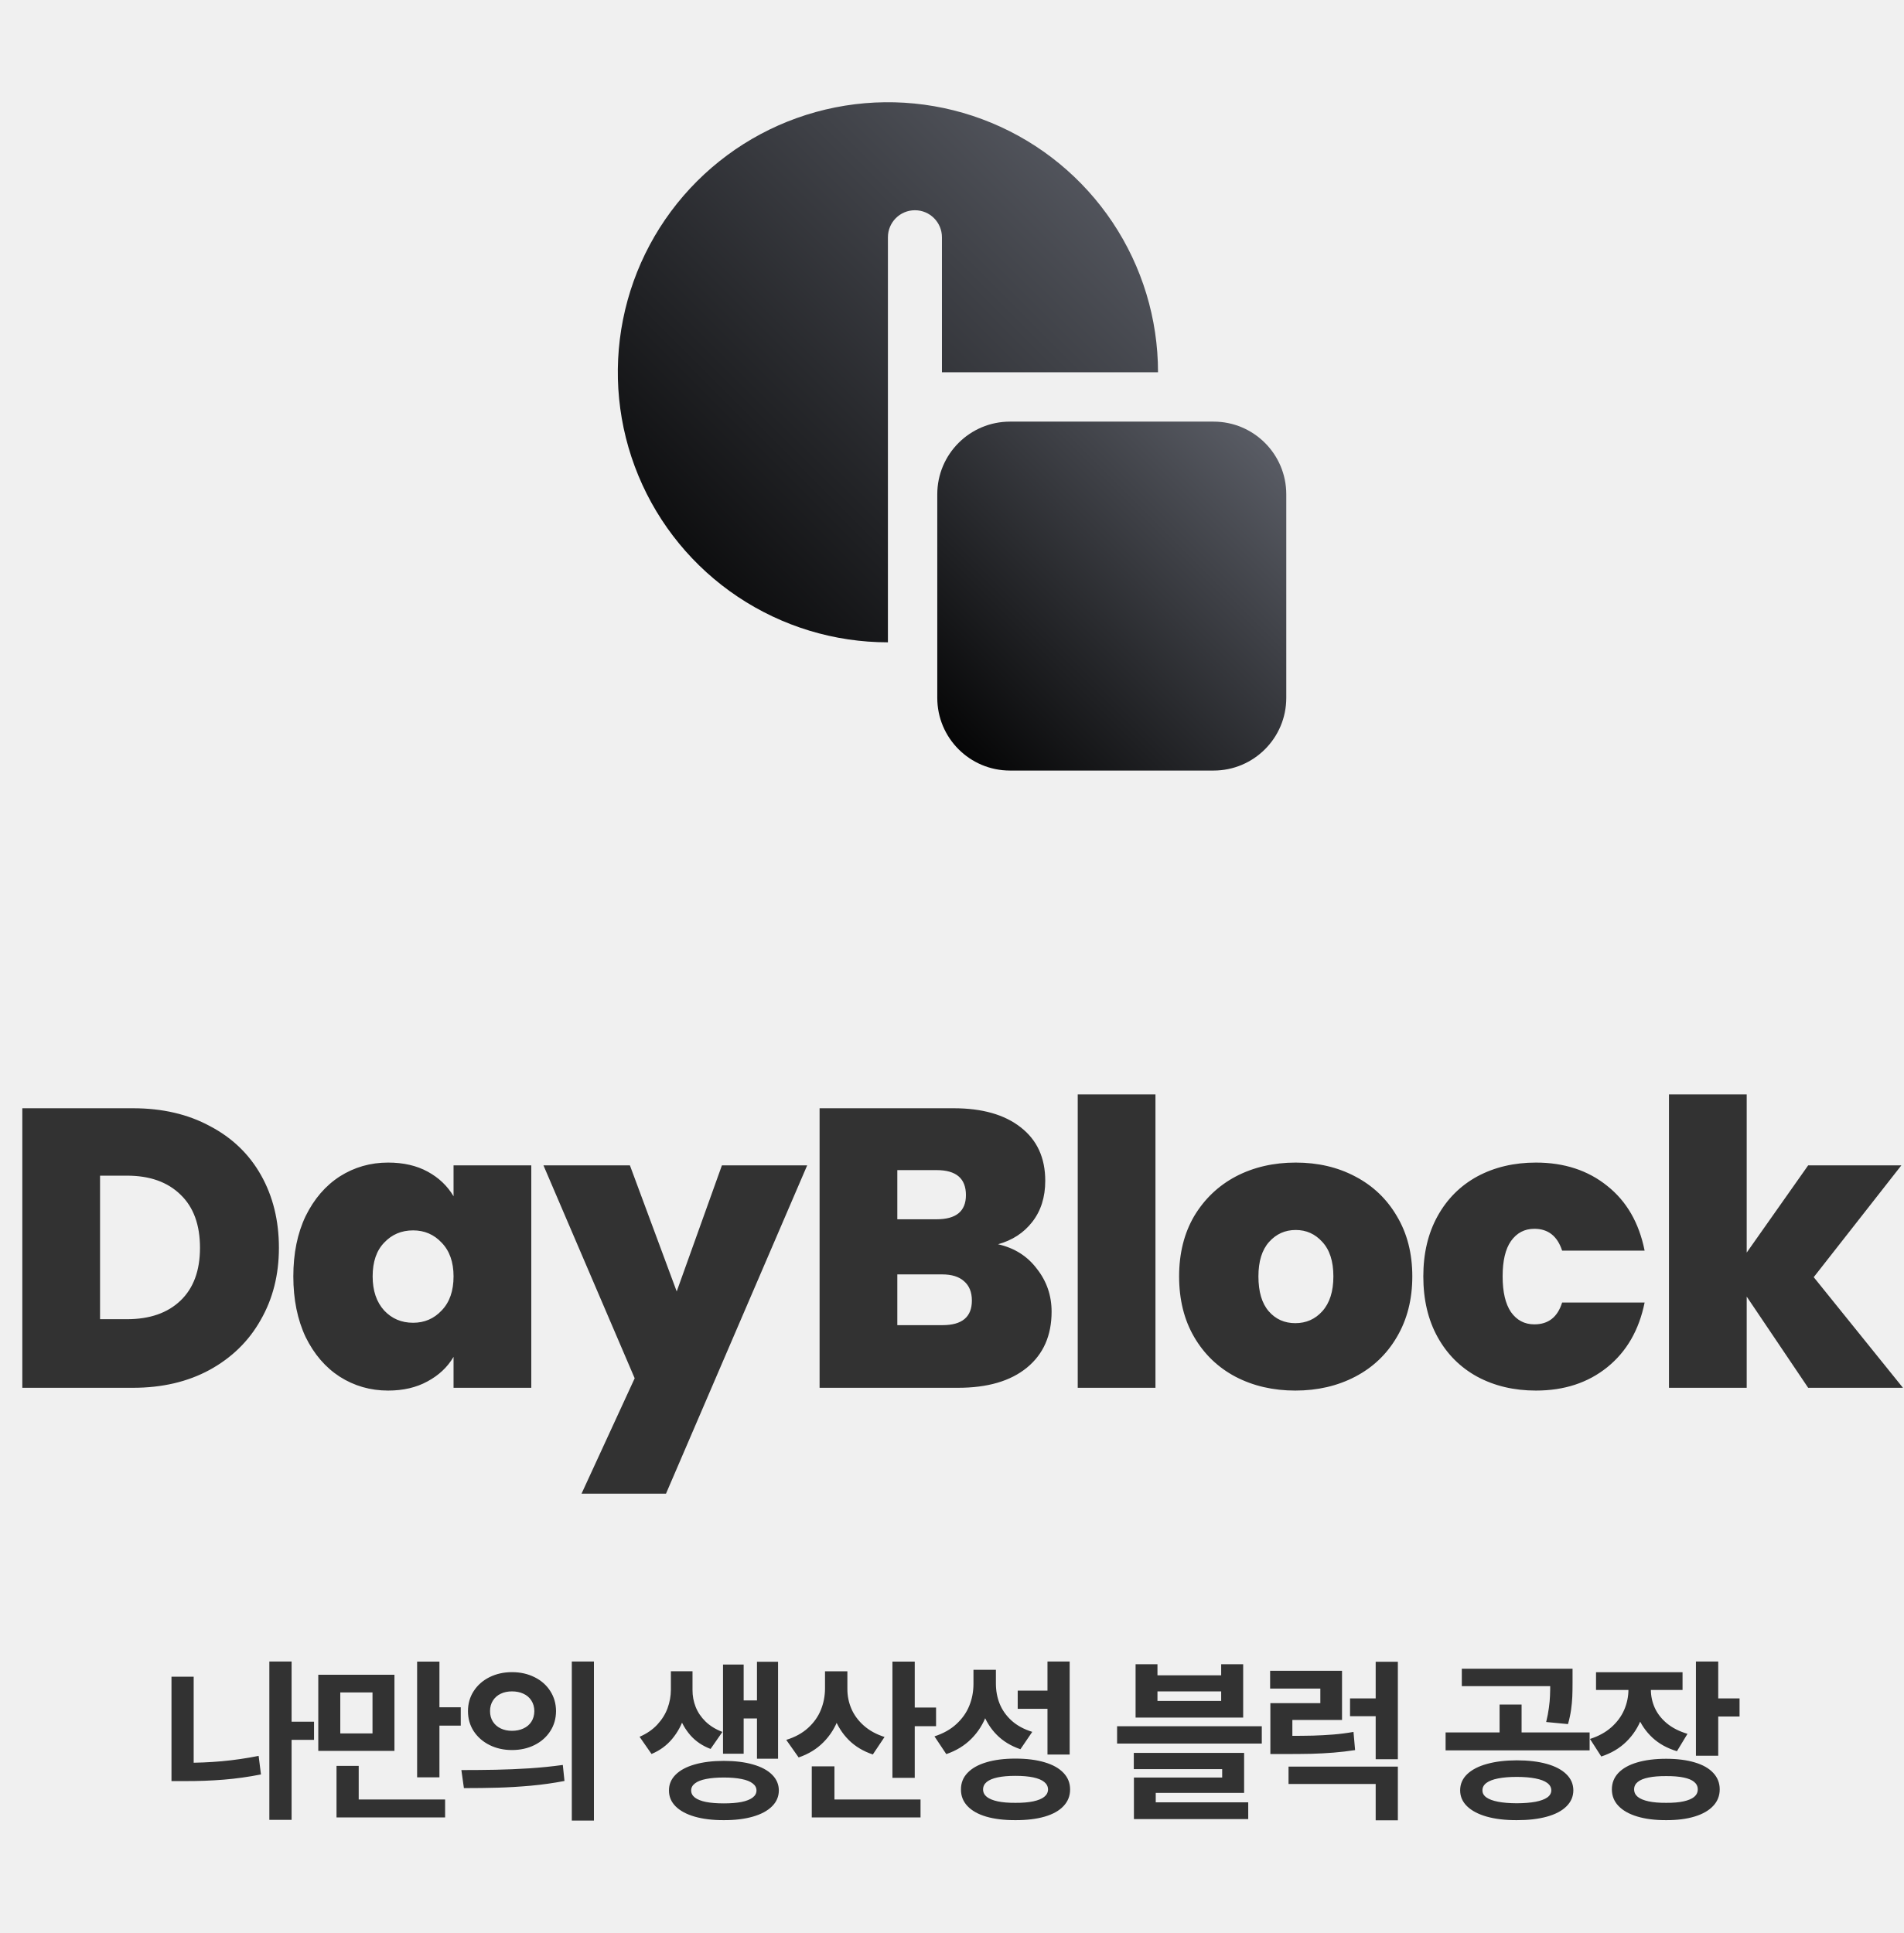
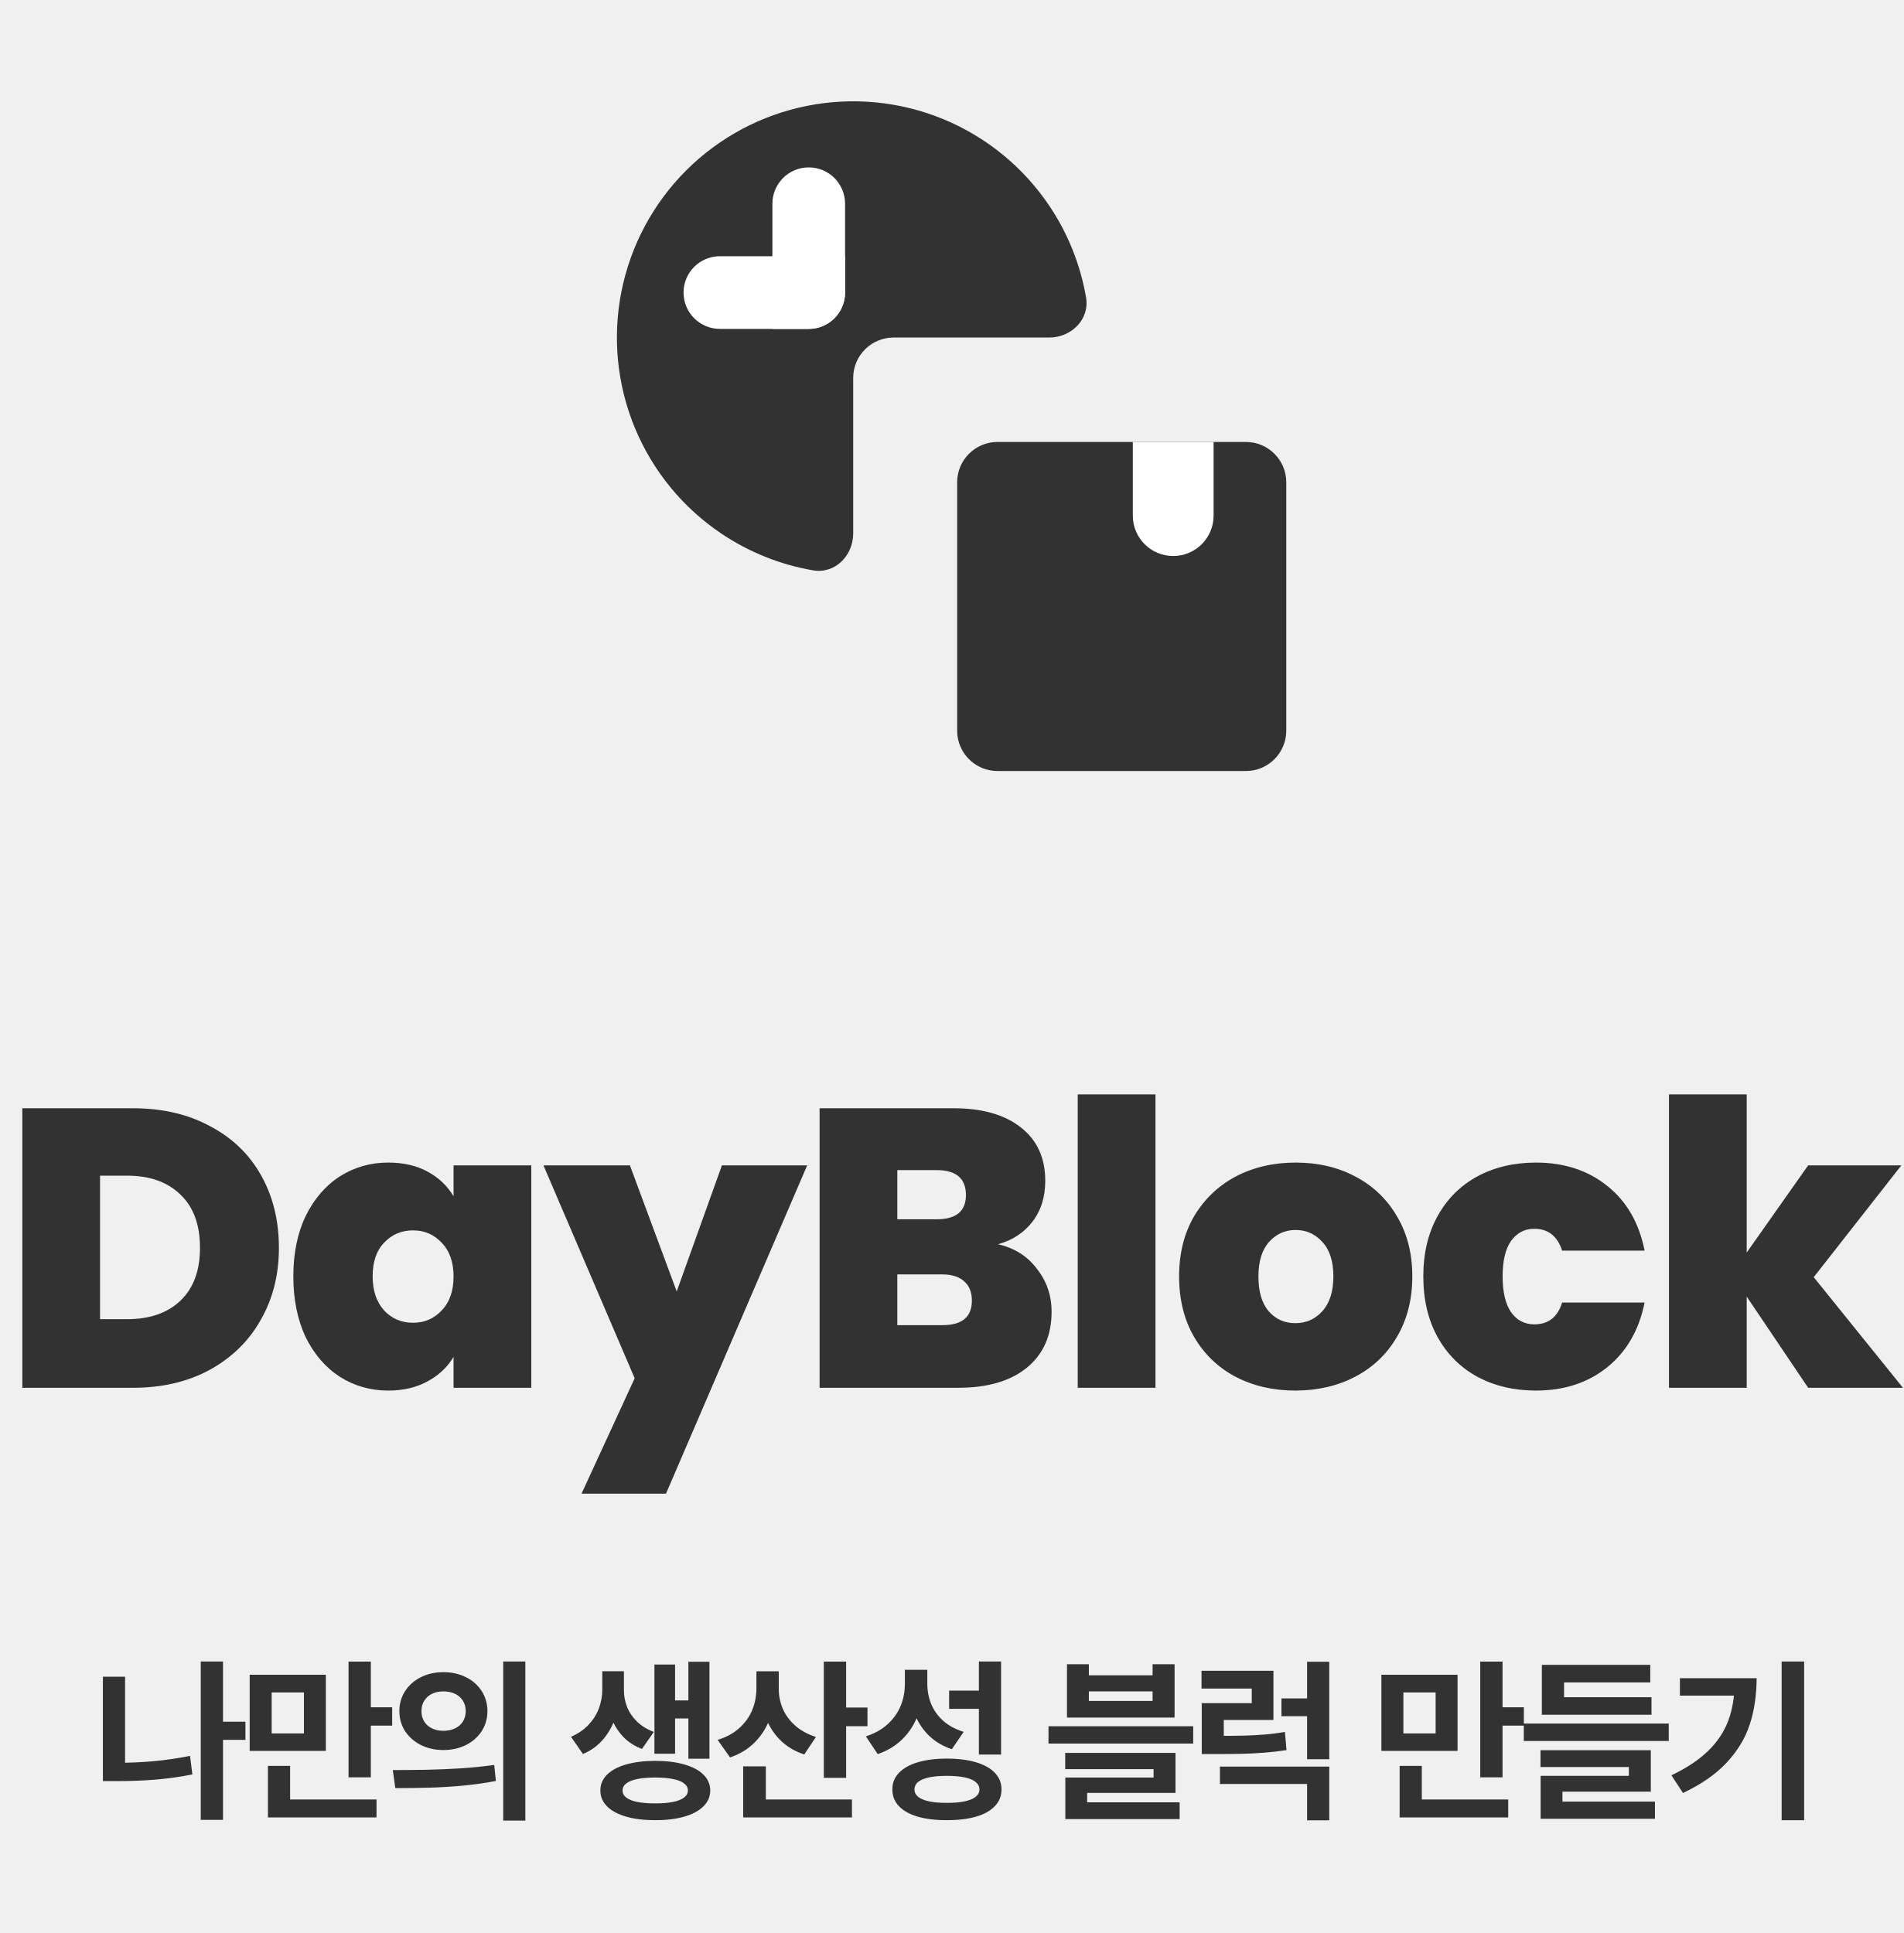
<svg xmlns="http://www.w3.org/2000/svg" width="192" height="195" viewBox="0 0 192 195" fill="none">
  <path d="M13.411 111.8C16.371 111.8 18.958 112.4 21.171 113.6C23.411 114.773 25.131 116.427 26.331 118.56C27.531 120.693 28.131 123.133 28.131 125.88C28.131 128.6 27.518 131.027 26.291 133.16C25.091 135.293 23.371 136.973 21.131 138.2C18.918 139.4 16.344 140 13.411 140H2.251V111.8H13.411ZM12.811 133.08C15.104 133.08 16.904 132.453 18.211 131.2C19.518 129.947 20.171 128.173 20.171 125.88C20.171 123.56 19.518 121.773 18.211 120.52C16.904 119.24 15.104 118.6 12.811 118.6H10.091V133.08H12.811ZM29.585 128.76C29.585 126.44 29.998 124.413 30.825 122.68C31.678 120.947 32.825 119.613 34.265 118.68C35.732 117.747 37.358 117.28 39.145 117.28C40.692 117.28 42.025 117.587 43.145 118.2C44.265 118.813 45.132 119.64 45.745 120.68V117.56H53.585V140H45.745V136.88C45.132 137.92 44.252 138.747 43.105 139.36C41.985 139.973 40.665 140.28 39.145 140.28C37.358 140.28 35.732 139.813 34.265 138.88C32.825 137.947 31.678 136.613 30.825 134.88C29.998 133.12 29.585 131.08 29.585 128.76ZM45.745 128.76C45.745 127.32 45.345 126.187 44.545 125.36C43.772 124.533 42.812 124.12 41.665 124.12C40.492 124.12 39.518 124.533 38.745 125.36C37.972 126.16 37.585 127.293 37.585 128.76C37.585 130.2 37.972 131.347 38.745 132.2C39.518 133.027 40.492 133.44 41.665 133.44C42.812 133.44 43.772 133.027 44.545 132.2C45.345 131.373 45.745 130.227 45.745 128.76ZM81.412 117.56L67.172 150.68H58.653L64.013 139.04L54.812 117.56H63.532L68.252 130.28L72.812 117.56H81.412ZM100.663 125.52C102.317 125.893 103.623 126.72 104.583 128C105.57 129.253 106.063 130.693 106.063 132.32C106.063 134.72 105.237 136.6 103.583 137.96C101.93 139.32 99.61 140 96.623 140H82.663V111.8H96.183C99.063 111.8 101.317 112.44 102.943 113.72C104.597 115 105.423 116.8 105.423 119.12C105.423 120.773 104.983 122.16 104.103 123.28C103.25 124.373 102.103 125.12 100.663 125.52ZM90.503 123H94.463C96.437 123 97.423 122.187 97.423 120.56C97.423 118.88 96.437 118.04 94.463 118.04H90.503V123ZM95.063 133.68C97.037 133.68 98.023 132.853 98.023 131.2C98.023 130.347 97.757 129.693 97.223 129.24C96.717 128.787 95.983 128.56 95.023 128.56H90.503V133.68H95.063ZM116.539 110.4V140H108.699V110.4H116.539ZM130.644 140.28C128.404 140.28 126.391 139.813 124.604 138.88C122.844 137.947 121.457 136.613 120.444 134.88C119.431 133.147 118.924 131.107 118.924 128.76C118.924 126.44 119.431 124.413 120.444 122.68C121.484 120.947 122.884 119.613 124.644 118.68C126.431 117.747 128.444 117.28 130.684 117.28C132.924 117.28 134.924 117.747 136.684 118.68C138.471 119.613 139.871 120.947 140.884 122.68C141.924 124.413 142.444 126.44 142.444 128.76C142.444 131.08 141.924 133.12 140.884 134.88C139.871 136.613 138.471 137.947 136.684 138.88C134.897 139.813 132.884 140.28 130.644 140.28ZM130.644 133.48C131.737 133.48 132.644 133.08 133.364 132.28C134.111 131.453 134.484 130.28 134.484 128.76C134.484 127.24 134.111 126.08 133.364 125.28C132.644 124.48 131.751 124.08 130.684 124.08C129.617 124.08 128.724 124.48 128.004 125.28C127.284 126.08 126.924 127.24 126.924 128.76C126.924 130.307 127.271 131.48 127.964 132.28C128.657 133.08 129.551 133.48 130.644 133.48ZM143.554 128.76C143.554 126.44 144.034 124.413 144.994 122.68C145.954 120.947 147.287 119.613 148.994 118.68C150.727 117.747 152.7 117.28 154.914 117.28C157.767 117.28 160.167 118.067 162.114 119.64C164.06 121.187 165.314 123.36 165.874 126.16H157.554C157.074 124.693 156.14 123.96 154.754 123.96C153.767 123.96 152.98 124.373 152.394 125.2C151.834 126 151.554 127.187 151.554 128.76C151.554 130.333 151.834 131.533 152.394 132.36C152.98 133.187 153.767 133.6 154.754 133.6C156.167 133.6 157.1 132.867 157.554 131.4H165.874C165.314 134.173 164.06 136.347 162.114 137.92C160.167 139.493 157.767 140.28 154.914 140.28C152.7 140.28 150.727 139.813 148.994 138.88C147.287 137.947 145.954 136.613 144.994 134.88C144.034 133.147 143.554 131.107 143.554 128.76ZM182.371 140L176.171 130.8V140H168.331V110.4H176.171V126.36L182.371 117.56H191.771L182.931 128.84L191.931 140H182.371Z" fill="#323232" />
-   <path d="M31.673 175.517H28.832V173.684H31.673V175.517ZM29.41 183.585H27.166V167.611H29.41V183.585ZM19.534 179.079H17.296V169.146H19.534V179.079ZM18.682 177.829C19.909 177.834 21.135 177.782 22.362 177.674C23.593 177.562 24.834 177.382 26.085 177.133L26.321 179.004C25.07 179.253 23.812 179.429 22.548 179.532C21.289 179.632 20 179.68 18.682 179.675H17.296V177.829H18.682ZM39.784 176.63H32.102V168.948H39.784V176.63ZM34.321 174.865H37.571V170.731H34.321V174.865ZM44.321 179.296H42.071V167.624H44.321V179.296ZM46.472 174.081H43.675V172.229H46.472V174.081ZM44.893 183.343H33.941V181.534H44.893V183.343ZM36.179 182.441H33.941V178.14H36.179V182.441ZM51.637 168.686C52.478 168.686 53.235 168.854 53.906 169.19C54.581 169.521 55.112 169.988 55.497 170.588C55.882 171.185 56.077 171.86 56.081 172.615C56.077 173.373 55.882 174.048 55.497 174.641C55.116 175.233 54.588 175.7 53.912 176.039C53.237 176.375 52.478 176.543 51.637 176.543C50.809 176.543 50.054 176.375 49.375 176.039C48.699 175.7 48.167 175.233 47.778 174.641C47.392 174.044 47.199 173.369 47.199 172.615C47.199 171.865 47.392 171.191 47.778 170.595C48.167 169.994 48.699 169.526 49.375 169.19C50.054 168.854 50.809 168.686 51.637 168.686ZM51.637 170.626C51.215 170.626 50.838 170.704 50.506 170.862C50.175 171.019 49.911 171.249 49.717 171.552C49.522 171.854 49.425 172.209 49.425 172.615C49.425 173.025 49.522 173.381 49.717 173.684C49.911 173.982 50.175 174.21 50.506 174.367C50.838 174.525 51.215 174.604 51.637 174.604C52.068 174.604 52.454 174.525 52.793 174.367C53.137 174.21 53.404 173.982 53.595 173.684C53.79 173.381 53.889 173.025 53.894 172.615C53.889 172.209 53.79 171.854 53.595 171.552C53.404 171.249 53.137 171.019 52.793 170.862C52.454 170.704 52.068 170.626 51.637 170.626ZM59.904 183.66H57.672V167.611H59.904V183.66ZM46.534 178.563C47.736 178.563 48.882 178.552 49.971 178.532C51.066 178.511 52.205 178.463 53.39 178.389C54.579 178.31 55.704 178.196 56.765 178.047L56.933 179.663C55.839 179.874 54.704 180.034 53.527 180.142C52.354 180.245 51.248 180.311 50.208 180.34C49.172 180.369 48.032 180.384 46.789 180.384L46.534 178.563ZM69.424 170.477C69.42 171.409 69.285 172.3 69.02 173.149C68.759 173.994 68.351 174.751 67.795 175.418C67.24 176.085 66.546 176.593 65.713 176.941L64.507 175.206C65.224 174.896 65.819 174.488 66.291 173.982C66.763 173.472 67.109 172.919 67.329 172.323C67.549 171.722 67.661 171.106 67.665 170.477V168.593H69.424V170.477ZM69.846 170.477C69.842 171.073 69.948 171.645 70.163 172.192C70.379 172.735 70.71 173.226 71.158 173.665C71.609 174.104 72.177 174.454 72.861 174.715L71.668 176.431C70.855 176.124 70.182 175.671 69.647 175.07C69.117 174.465 68.724 173.773 68.467 172.994C68.21 172.211 68.083 171.372 68.087 170.477V168.593H69.846V170.477ZM78.474 177.419H76.348V167.636H78.474V177.419ZM76.938 173.36H74.353V171.539H76.938V173.36ZM75.005 176.916H72.923V167.916H75.005V176.916ZM73.004 177.637C74.127 177.637 75.105 177.757 75.938 177.997C76.775 178.233 77.419 178.577 77.871 179.029C78.322 179.477 78.55 180.007 78.554 180.62C78.55 181.238 78.32 181.772 77.864 182.224C77.413 182.675 76.768 183.021 75.931 183.262C75.099 183.502 74.123 183.62 73.004 183.616C71.881 183.62 70.903 183.502 70.07 183.262C69.237 183.021 68.595 182.675 68.143 182.224C67.692 181.772 67.468 181.238 67.472 180.62C67.468 180.007 67.692 179.477 68.143 179.029C68.595 178.577 69.237 178.233 70.07 177.997C70.903 177.757 71.881 177.637 73.004 177.637ZM73.004 179.315C72.304 179.315 71.707 179.365 71.214 179.464C70.725 179.559 70.352 179.706 70.095 179.905C69.838 180.1 69.71 180.338 69.71 180.62C69.71 180.906 69.836 181.146 70.089 181.341C70.346 181.536 70.719 181.683 71.208 181.782C71.701 181.878 72.299 181.925 73.004 181.925C73.704 181.925 74.299 181.878 74.788 181.782C75.277 181.683 75.65 181.536 75.906 181.341C76.168 181.146 76.298 180.906 76.298 180.62C76.298 180.338 76.168 180.1 75.906 179.905C75.65 179.706 75.275 179.559 74.781 179.464C74.293 179.365 73.7 179.315 73.004 179.315ZM85.075 170.346C85.07 171.427 84.901 172.43 84.565 173.354C84.234 174.274 83.728 175.076 83.048 175.76C82.373 176.443 81.54 176.953 80.55 177.289L79.3 175.517C80.179 175.248 80.91 174.848 81.495 174.318C82.083 173.783 82.514 173.178 82.787 172.503C83.065 171.823 83.206 171.104 83.21 170.346V168.599H85.075V170.346ZM85.466 170.365C85.462 171.069 85.597 171.74 85.87 172.378C86.144 173.012 86.56 173.578 87.12 174.075C87.679 174.573 88.377 174.956 89.214 175.225L88.033 176.99C87.068 176.667 86.258 176.18 85.603 175.53C84.952 174.875 84.466 174.108 84.142 173.23C83.819 172.347 83.657 171.392 83.657 170.365V168.599H85.466V170.365ZM92.26 179.346H90.01V167.624H92.26V179.346ZM94.41 174.137H91.613V172.254H94.41V174.137ZM92.844 183.343H81.874V181.534H92.844V183.343ZM84.161 182.497H81.874V178.19H84.161V182.497ZM100.023 169.898C100.019 171.001 99.849 172.02 99.513 172.956C99.178 173.893 98.666 174.707 97.978 175.399C97.295 176.091 96.449 176.609 95.442 176.953L94.249 175.163C95.136 174.877 95.871 174.465 96.456 173.926C97.044 173.387 97.477 172.776 97.754 172.093C98.036 171.409 98.179 170.677 98.183 169.898V168.45H100.023V169.898ZM100.446 169.793C100.442 170.539 100.568 171.233 100.825 171.875C101.086 172.517 101.49 173.087 102.037 173.584C102.588 174.077 103.28 174.452 104.113 174.709L102.92 176.462C101.954 176.131 101.154 175.642 100.52 174.995C99.886 174.349 99.416 173.588 99.109 172.714C98.803 171.84 98.65 170.866 98.65 169.793V168.45H100.446V169.793ZM107.886 176.997H105.648V167.611H107.886V176.997ZM102.416 177.407C103.551 177.407 104.534 177.531 105.362 177.78C106.191 178.024 106.825 178.381 107.264 178.849C107.708 179.313 107.929 179.87 107.929 180.521C107.929 181.171 107.708 181.731 107.264 182.199C106.825 182.667 106.191 183.021 105.362 183.262C104.534 183.502 103.551 183.62 102.416 183.616C101.281 183.62 100.301 183.502 99.476 183.262C98.656 183.021 98.024 182.667 97.581 182.199C97.137 181.731 96.918 181.171 96.922 180.521C96.918 179.87 97.137 179.313 97.581 178.849C98.024 178.381 98.658 178.024 99.482 177.78C100.307 177.531 101.285 177.407 102.416 177.407ZM102.416 179.147C101.703 179.147 101.105 179.199 100.62 179.302C100.135 179.406 99.768 179.559 99.52 179.762C99.275 179.965 99.153 180.218 99.153 180.521C99.153 180.815 99.277 181.064 99.526 181.267C99.779 181.465 100.145 181.617 100.626 181.72C101.111 181.824 101.708 181.874 102.416 181.869C103.125 181.874 103.723 181.824 104.212 181.72C104.701 181.617 105.07 181.465 105.319 181.267C105.571 181.064 105.7 180.815 105.704 180.521C105.7 180.218 105.571 179.965 105.319 179.762C105.07 179.559 104.701 179.406 104.212 179.302C103.728 179.199 103.129 179.147 102.416 179.147ZM105.953 172.385H102.646V170.551H105.953V172.385ZM116.741 169.003H123.167V167.885H125.386V173.267H114.534V167.885H116.741V169.003ZM123.167 171.589V170.626H116.741V171.589H123.167ZM127.263 175.89H112.669V174.144H127.263V175.89ZM125.48 180.869H116.567V182.36H114.366V179.315H123.267V178.47H114.354V176.829H125.48V180.869ZM125.896 183.51H114.366V181.82H125.896V183.51ZM140.987 177.469H138.75V167.636H140.987V177.469ZM139.204 173.131H136.164V171.334H139.204V173.131ZM140.987 183.635H138.75V179.968H129.961V178.215H140.987V183.635ZM129.824 175.113C130.889 175.113 131.764 175.105 132.447 175.088C133.135 175.068 133.813 175.03 134.48 174.977C135.151 174.923 135.829 174.836 136.512 174.715L136.674 176.549C135.945 176.661 135.217 176.746 134.492 176.804C133.771 176.862 133.032 176.901 132.273 176.922C131.519 176.939 130.57 176.947 129.427 176.947H128.128V175.113H129.427H129.824ZM135.356 173.51H130.347V176.419H128.128V171.813H133.168V170.34H128.103V168.55H135.356V173.51ZM152.975 177.581C154.139 177.581 155.15 177.701 156.008 177.941C156.866 178.182 157.525 178.53 157.985 178.985C158.449 179.437 158.683 179.978 158.687 180.608C158.683 181.233 158.449 181.774 157.985 182.23C157.525 182.686 156.864 183.032 156.002 183.268C155.14 183.504 154.131 183.62 152.975 183.616C151.823 183.62 150.818 183.502 149.96 183.262C149.107 183.021 148.444 182.673 147.971 182.218C147.503 181.766 147.269 181.229 147.269 180.608C147.269 179.978 147.503 179.437 147.971 178.985C148.444 178.53 149.107 178.184 149.96 177.948C150.814 177.707 151.819 177.585 152.975 177.581ZM152.975 179.253C152.237 179.253 151.612 179.305 151.098 179.408C150.584 179.508 150.19 179.659 149.917 179.862C149.648 180.065 149.515 180.314 149.519 180.608C149.515 180.894 149.648 181.132 149.917 181.323C150.186 181.513 150.578 181.658 151.092 181.758C151.605 181.857 152.233 181.909 152.975 181.913C153.717 181.909 154.346 181.859 154.864 181.764C155.382 181.664 155.778 181.519 156.052 181.329C156.325 181.134 156.462 180.894 156.462 180.608C156.462 180.314 156.325 180.065 156.052 179.862C155.778 179.659 155.38 179.508 154.858 179.408C154.34 179.305 153.712 179.253 152.975 179.253ZM157.655 170.097H147.437V168.338H157.655V170.097ZM160.328 176.574H145.802V174.765H160.328V176.574ZM153.466 175.256H151.247V171.956H153.466V175.256ZM158.606 169.762C158.606 170.296 158.598 170.765 158.581 171.166C158.565 171.564 158.523 172.001 158.457 172.478C158.391 172.95 158.287 173.433 158.146 173.926L155.946 173.715C156.07 173.209 156.161 172.735 156.219 172.291C156.282 171.844 156.319 171.44 156.331 171.079C156.348 170.719 156.356 170.259 156.356 169.7V169.65V168.338H158.606V169.65V169.762ZM166.077 170.445C166.073 171.485 165.901 172.453 165.562 173.348C165.226 174.243 164.716 175.026 164.033 175.698C163.349 176.369 162.506 176.868 161.503 177.195L160.365 175.424C161.223 175.151 161.942 174.757 162.522 174.243C163.102 173.725 163.533 173.141 163.815 172.49C164.097 171.836 164.24 171.154 164.244 170.445V169.389H166.077V170.445ZM166.506 170.433C166.506 171.084 166.637 171.701 166.898 172.285C167.163 172.869 167.571 173.392 168.122 173.852C168.673 174.307 169.365 174.66 170.198 174.908L169.135 176.661C168.153 176.367 167.329 175.911 166.662 175.294C165.999 174.672 165.501 173.949 165.17 173.124C164.843 172.296 164.679 171.398 164.679 170.433V169.389H166.506V170.433ZM169.701 170.483H160.975V168.693H169.701V170.483ZM173.3 177.115H171.05V167.611H173.3V177.115ZM175.45 173.162H172.666V171.334H175.45V173.162ZM168.048 177.425C169.158 177.425 170.12 177.548 170.932 177.792C171.744 178.032 172.365 178.385 172.796 178.849C173.231 179.313 173.449 179.866 173.449 180.508C173.449 181.155 173.231 181.71 172.796 182.174C172.361 182.642 171.738 183.001 170.925 183.249C170.113 183.498 169.154 183.62 168.048 183.616C166.929 183.62 165.957 183.498 165.133 183.249C164.308 183.001 163.674 182.642 163.231 182.174C162.792 181.71 162.572 181.155 162.572 180.508C162.572 179.866 162.792 179.313 163.231 178.849C163.674 178.385 164.306 178.032 165.126 177.792C165.951 177.548 166.925 177.425 168.048 177.425ZM168.048 179.172C167.347 179.168 166.757 179.215 166.276 179.315C165.796 179.41 165.431 179.559 165.182 179.762C164.938 179.961 164.816 180.21 164.816 180.508C164.816 180.811 164.938 181.064 165.182 181.267C165.431 181.465 165.796 181.617 166.276 181.72C166.757 181.824 167.347 181.874 168.048 181.869C168.748 181.874 169.334 181.824 169.807 181.72C170.279 181.617 170.635 181.465 170.876 181.267C171.116 181.064 171.236 180.811 171.236 180.508C171.236 180.21 171.116 179.961 170.876 179.762C170.635 179.559 170.279 179.41 169.807 179.315C169.334 179.215 168.748 179.168 168.048 179.172Z" fill="#323232" />
-   <path fill-rule="evenodd" clip-rule="evenodd" d="M112.206 22.42C115.199 26.9 116.797 32.167 116.797 37.555H103.182C103.18 37.555 103.178 37.555 103.176 37.555H95.003V23.934C95.003 22.429 93.784 21.209 92.279 21.209C90.774 21.209 89.555 22.429 89.555 23.934V37.555V40.279V64.797C84.167 64.797 78.9 63.199 74.42 60.206C69.94 57.212 66.448 52.958 64.386 47.98C62.324 43.002 61.785 37.525 62.836 32.24C63.887 26.956 66.482 22.102 70.292 18.292C74.102 14.482 78.956 11.887 84.24 10.836C89.525 9.785 95.002 10.324 99.98 12.386C104.958 14.448 109.212 17.94 112.206 22.42Z" fill="url(#paint0_linear_341_3532)" />
-   <rect x="94.533" y="42.533" width="35.2" height="35.2" rx="7.333" fill="url(#paint1_linear_341_3532)" />
-   <defs>
-     <linearGradient id="paint0_linear_341_3532" x1="62.334" y1="64.775" x2="116.789" y2="10.321" gradientUnits="userSpaceOnUse">
-       <stop />
-       <stop offset="1" stop-color="#5F626B" />
-     </linearGradient>
-     <linearGradient id="paint1_linear_341_3532" x1="94.547" y1="77.719" x2="129.728" y2="42.539" gradientUnits="userSpaceOnUse">
-       <stop />
-       <stop offset="1" stop-color="#5F626B" />
-     </linearGradient>
-   </defs>
+   <path d="M24.754 175.517H21.914V173.684H24.754V175.517ZM22.492 183.585H20.248V167.611H22.492V183.585ZM12.615 179.079H10.378V169.146H12.615V179.079ZM11.764 177.829C12.99 177.834 14.217 177.782 15.444 177.674C16.674 177.562 17.915 177.382 19.166 177.133L19.403 179.004C18.151 179.253 16.894 179.429 15.63 179.532C14.37 179.632 13.082 179.68 11.764 179.675H10.378V177.829H11.764ZM32.866 176.63H25.183V168.948H32.866V176.63ZM27.402 174.865H30.653V170.731H27.402V174.865ZM37.403 179.296H35.153V167.624H37.403V179.296ZM39.554 174.081H36.757V172.229H39.554V174.081ZM37.975 183.343H27.023V181.534H37.975V183.343ZM29.261 182.441H27.023V178.14H29.261V182.441ZM44.719 168.686C45.56 168.686 46.316 168.854 46.988 169.19C47.663 169.521 48.193 169.988 48.579 170.588C48.964 171.185 49.159 171.86 49.163 172.615C49.159 173.373 48.964 174.048 48.579 174.641C48.198 175.233 47.669 175.7 46.994 176.039C46.318 176.375 45.56 176.543 44.719 176.543C43.89 176.543 43.136 176.375 42.456 176.039C41.781 175.7 41.249 175.233 40.859 174.641C40.474 174.044 40.281 173.369 40.281 172.615C40.281 171.865 40.474 171.191 40.859 170.595C41.249 169.994 41.781 169.526 42.456 169.19C43.136 168.854 43.89 168.686 44.719 168.686ZM44.719 170.626C44.296 170.626 43.919 170.704 43.588 170.862C43.256 171.019 42.993 171.249 42.798 171.552C42.604 171.854 42.506 172.209 42.506 172.615C42.506 173.025 42.604 173.381 42.798 173.684C42.993 173.982 43.256 174.21 43.588 174.367C43.919 174.525 44.296 174.604 44.719 174.604C45.15 174.604 45.535 174.525 45.875 174.367C46.219 174.21 46.486 173.982 46.677 173.684C46.872 173.381 46.971 173.025 46.975 172.615C46.971 172.209 46.872 171.854 46.677 171.552C46.486 171.249 46.219 171.019 45.875 170.862C45.535 170.704 45.15 170.626 44.719 170.626ZM52.986 183.66H50.754V167.611H52.986V183.66ZM39.616 178.563C40.818 178.563 41.963 178.552 43.053 178.532C44.147 178.511 45.287 178.463 46.472 178.389C47.661 178.31 48.786 178.196 49.847 178.047L50.014 179.663C48.921 179.874 47.785 180.034 46.608 180.142C45.436 180.245 44.33 180.311 43.289 180.34C42.254 180.369 41.114 180.384 39.871 180.384L39.616 178.563ZM62.505 170.477C62.501 171.409 62.367 172.3 62.101 173.149C61.84 173.994 61.432 174.751 60.877 175.418C60.322 176.085 59.628 176.593 58.795 176.941L57.589 175.206C58.306 174.896 58.901 174.488 59.373 173.982C59.845 173.472 60.191 172.919 60.411 172.323C60.63 171.722 60.742 171.106 60.746 170.477V168.593H62.505V170.477ZM62.928 170.477C62.924 171.073 63.03 171.645 63.245 172.192C63.461 172.735 63.792 173.226 64.24 173.665C64.691 174.104 65.259 174.454 65.943 174.715L64.749 176.431C63.937 176.124 63.264 175.671 62.729 175.07C62.199 174.465 61.805 173.773 61.548 172.994C61.291 172.211 61.165 171.372 61.169 170.477V168.593H62.928V170.477ZM71.555 177.419H69.43V167.636H71.555V177.419ZM70.02 173.36H67.434V171.539H70.02V173.36ZM68.087 176.916H66.005V167.916H68.087V176.916ZM66.086 177.637C67.209 177.637 68.186 177.757 69.019 177.997C69.856 178.233 70.501 178.577 70.952 179.029C71.404 179.477 71.632 180.007 71.636 180.62C71.632 181.238 71.402 181.772 70.946 182.224C70.494 182.675 69.85 183.021 69.013 183.262C68.18 183.502 67.204 183.62 66.086 183.616C64.963 183.62 63.985 183.502 63.152 183.262C62.319 183.021 61.677 182.675 61.225 182.224C60.773 181.772 60.55 181.238 60.554 180.62C60.55 180.007 60.773 179.477 61.225 179.029C61.677 178.577 62.319 178.233 63.152 177.997C63.985 177.757 64.963 177.637 66.086 177.637ZM66.086 179.315C65.385 179.315 64.789 179.365 64.296 179.464C63.807 179.559 63.434 179.706 63.177 179.905C62.92 180.1 62.791 180.338 62.791 180.62C62.791 180.906 62.918 181.146 63.17 181.341C63.427 181.536 63.8 181.683 64.289 181.782C64.782 181.878 65.381 181.925 66.086 181.925C66.786 181.925 67.38 181.878 67.869 181.782C68.358 181.683 68.731 181.536 68.988 181.341C69.249 181.146 69.38 180.906 69.38 180.62C69.38 180.338 69.249 180.1 68.988 179.905C68.731 179.706 68.356 179.559 67.863 179.464C67.374 179.365 66.782 179.315 66.086 179.315ZM78.156 170.346C78.152 171.427 77.982 172.43 77.647 173.354C77.315 174.274 76.81 175.076 76.13 175.76C75.455 176.443 74.622 176.953 73.632 177.289L72.382 175.517C73.261 175.248 73.992 174.848 74.576 174.318C75.165 173.783 75.596 173.178 75.869 172.503C76.147 171.823 76.287 171.104 76.292 170.346V168.599H78.156V170.346ZM78.548 170.365C78.544 171.069 78.678 171.74 78.952 172.378C79.225 173.012 79.642 173.578 80.201 174.075C80.761 174.573 81.459 174.956 82.296 175.225L81.115 176.99C80.149 176.667 79.339 176.18 78.685 175.53C78.034 174.875 77.547 174.108 77.224 173.23C76.901 172.347 76.739 171.392 76.739 170.365V168.599H78.548V170.365ZM85.341 179.346H83.091V167.624H85.341V179.346ZM87.492 174.137H84.695V172.254H87.492V174.137ZM85.926 183.343H74.955V181.534H85.926V183.343ZM77.243 182.497H74.955V178.19H77.243V182.497ZM93.105 169.898C93.101 171.001 92.931 172.02 92.595 172.956C92.26 173.893 91.748 174.707 91.06 175.399C90.376 176.091 89.531 176.609 88.524 176.953L87.331 175.163C88.217 174.877 88.953 174.465 89.537 173.926C90.126 173.387 90.559 172.776 90.836 172.093C91.118 171.409 91.261 170.677 91.265 169.898V168.45H93.105V169.898ZM93.528 169.793C93.523 170.539 93.65 171.233 93.907 171.875C94.168 172.517 94.572 173.087 95.119 173.584C95.67 174.077 96.362 174.452 97.195 174.709L96.001 176.462C95.036 176.131 94.236 175.642 93.602 174.995C92.968 174.349 92.498 173.588 92.191 172.714C91.885 171.84 91.731 170.866 91.731 169.793V168.45H93.528V169.793ZM100.967 176.997H98.73V167.611H100.967V176.997ZM95.498 177.407C96.633 177.407 97.615 177.531 98.444 177.78C99.273 178.024 99.907 178.381 100.346 178.849C100.789 179.313 101.011 179.87 101.011 180.521C101.011 181.171 100.789 181.731 100.346 182.199C99.907 182.667 99.273 183.021 98.444 183.262C97.615 183.502 96.633 183.62 95.498 183.616C94.362 183.62 93.382 183.502 92.558 183.262C91.737 183.021 91.106 182.667 90.662 182.199C90.219 181.731 89.999 181.171 90.003 180.521C89.999 179.87 90.219 179.313 90.662 178.849C91.106 178.381 91.74 178.024 92.564 177.78C93.389 177.531 94.367 177.407 95.498 177.407ZM95.498 179.147C94.785 179.147 94.186 179.199 93.701 179.302C93.217 179.406 92.85 179.559 92.601 179.762C92.357 179.965 92.235 180.218 92.235 180.521C92.235 180.815 92.359 181.064 92.608 181.267C92.86 181.465 93.227 181.617 93.708 181.72C94.192 181.824 94.789 181.874 95.498 181.869C96.206 181.874 96.805 181.824 97.294 181.72C97.783 181.617 98.152 181.465 98.4 181.267C98.653 181.064 98.782 180.815 98.786 180.521C98.782 180.218 98.653 179.965 98.4 179.762C98.152 179.559 97.783 179.406 97.294 179.302C96.809 179.199 96.21 179.147 95.498 179.147ZM99.034 172.385H95.728V170.551H99.034V172.385ZM109.822 169.003H116.249V167.885H118.468V173.267H107.616V167.885H109.822V169.003ZM116.249 171.589V170.626H109.822V171.589H116.249ZM120.345 175.89H105.751V174.144H120.345V175.89ZM118.561 180.869H109.648V182.36H107.448V179.315H116.349V178.47H107.436V176.829H118.561V180.869ZM118.978 183.51H107.448V181.82H118.978V183.51ZM134.069 177.469H131.832V167.636H134.069V177.469ZM132.285 173.131H129.246V171.334H132.285V173.131ZM134.069 183.635H131.832V179.968H123.043V178.215H134.069V183.635ZM122.906 175.113C123.971 175.113 124.845 175.105 125.529 175.088C126.217 175.068 126.894 175.03 127.562 174.977C128.233 174.923 128.91 174.836 129.594 174.715L129.756 176.549C129.026 176.661 128.299 176.746 127.574 176.804C126.853 176.862 126.113 176.901 125.355 176.922C124.601 176.939 123.652 176.947 122.508 176.947H121.209V175.113H122.508H122.906ZM128.438 173.51H123.428V176.419H121.209V171.813H126.25V170.34H121.184V168.55H128.438V173.51ZM147.008 176.63H139.325V168.948H147.008V176.63ZM141.544 174.865H144.795V170.731H141.544V174.865ZM151.545 179.296H149.295V167.624H151.545V179.296ZM153.695 174.081H150.898V172.229H153.695V174.081ZM152.117 183.343H141.165V181.534H152.117V183.343ZM143.403 182.441H141.165V178.14H143.403V182.441ZM168.308 175.629H153.689V173.87H168.308V175.629ZM166.568 172.981H155.511V171.216H166.568V172.981ZM166.444 169.724H157.748V172.72H155.511V167.947H166.444V169.724ZM166.5 180.744H157.587V182.18H155.386V179.147H164.287V178.258H155.374V176.561H166.5V180.744ZM166.916 183.479H155.386V181.745H166.916V183.479ZM181.964 183.622H179.695V167.611H181.964V183.622ZM177.172 169.296C177.168 171.011 176.936 172.569 176.476 173.97C176.016 175.366 175.239 176.648 174.145 177.817C173.055 178.985 171.588 180.005 169.744 180.875L168.576 179.091C170.109 178.362 171.342 177.544 172.274 176.636C173.211 175.729 173.89 174.709 174.313 173.578C174.735 172.443 174.949 171.144 174.953 169.681V169.296H177.172ZM175.985 171.055H169.434V169.296H175.985V171.055Z" fill="#323232" />
+   <path d="M105.812 34.052C108.061 34.052 109.92 32.215 109.538 29.998C108.973 26.728 107.729 23.596 105.868 20.812C103.25 16.892 99.528 13.838 95.173 12.034C90.818 10.23 86.026 9.758 81.404 10.678C76.781 11.598 72.534 13.867 69.201 17.2C65.868 20.533 63.599 24.78 62.679 29.402C61.76 34.025 62.231 38.817 64.035 43.172C65.839 47.527 68.894 51.249 72.813 53.867C75.597 55.728 78.729 56.972 82 57.536C84.216 57.919 86.053 56.06 86.053 53.81L86.053 38.125C86.053 35.876 87.877 34.052 90.126 34.052H105.812Z" fill="#323232" />
+   <rect x="96.537" y="44.584" width="33.196" height="33.196" rx="4.073" fill="#323232" />
+   <path d="M114.255 44.584H122.402V52.017C122.402 54.267 120.578 56.09 118.329 56.09V56.09C116.079 56.09 114.255 54.267 114.255 52.017V44.584Z" fill="white" />
+   <path d="M85.234 25.847L85.234 29.513C85.234 31.538 83.593 33.179 81.569 33.179L72.608 33.179C70.583 33.179 68.942 31.538 68.942 29.513V29.513C68.942 27.489 70.583 25.847 72.608 25.847L85.234 25.847Z" fill="white" />
+   <path d="M85.234 29.513C85.234 31.538 83.593 33.179 81.569 33.179L77.903 33.179L77.903 20.552C77.903 18.528 79.544 16.887 81.569 16.887V16.887C83.593 16.887 85.234 18.528 85.234 20.552L85.234 29.513Z" fill="white" />
</svg>
